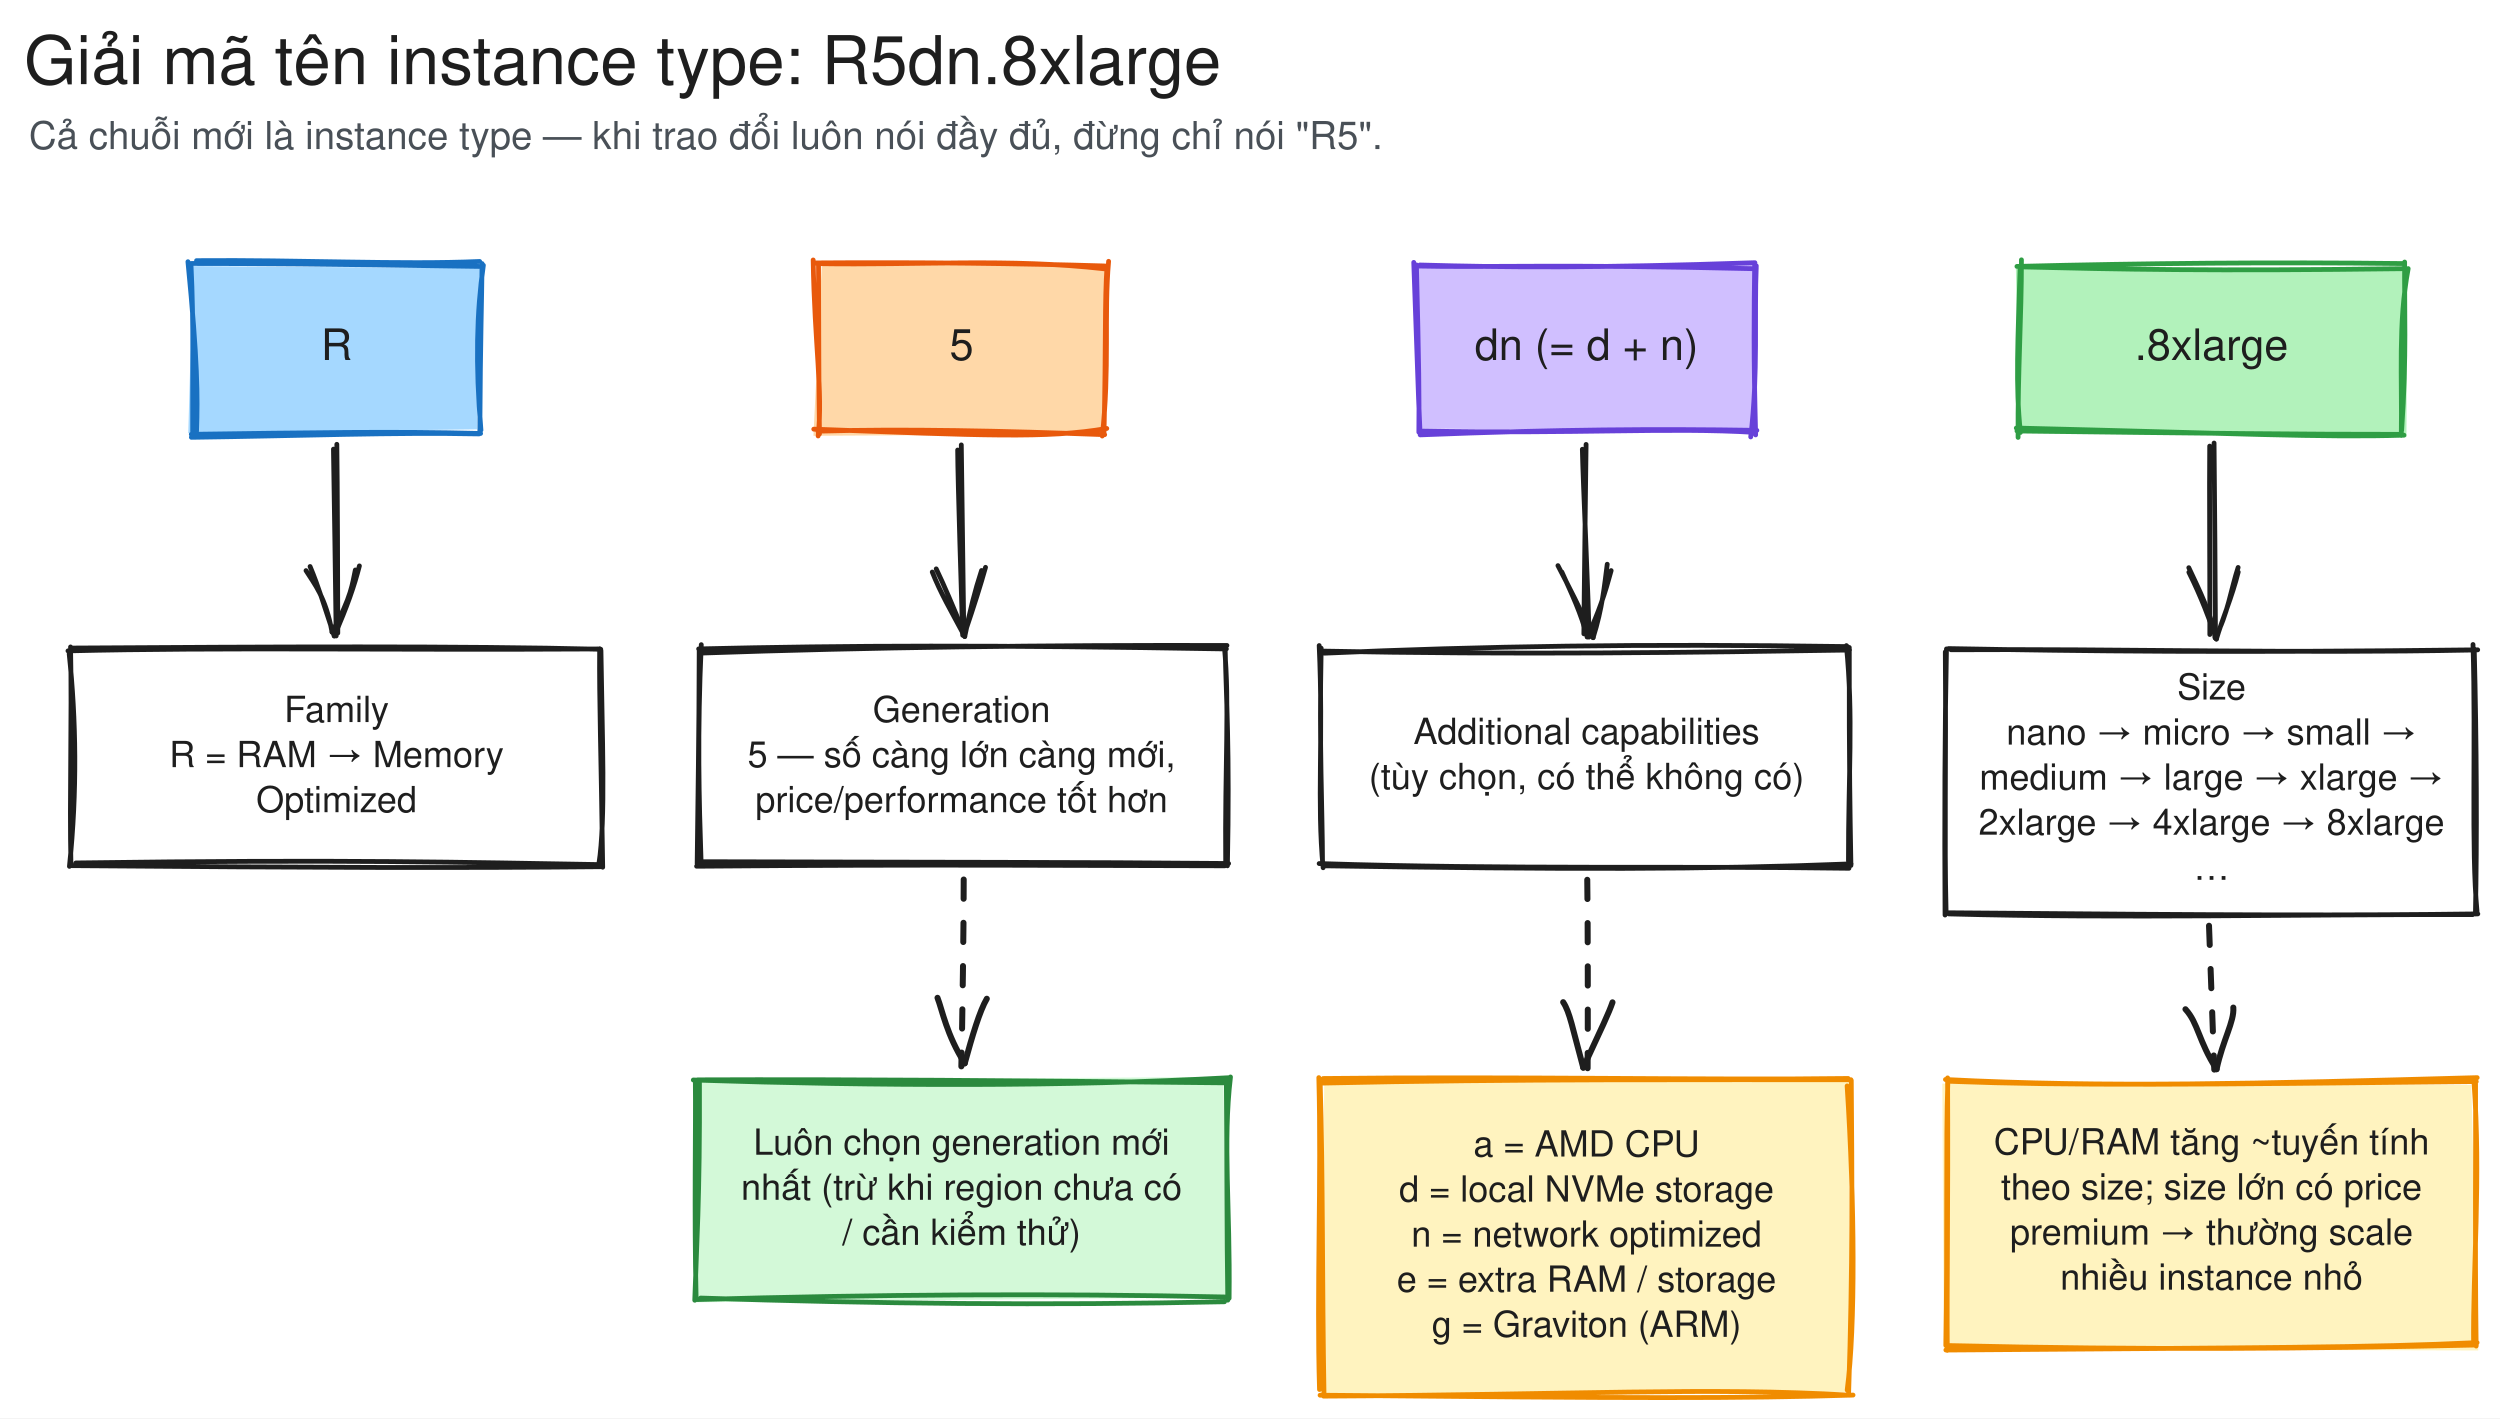
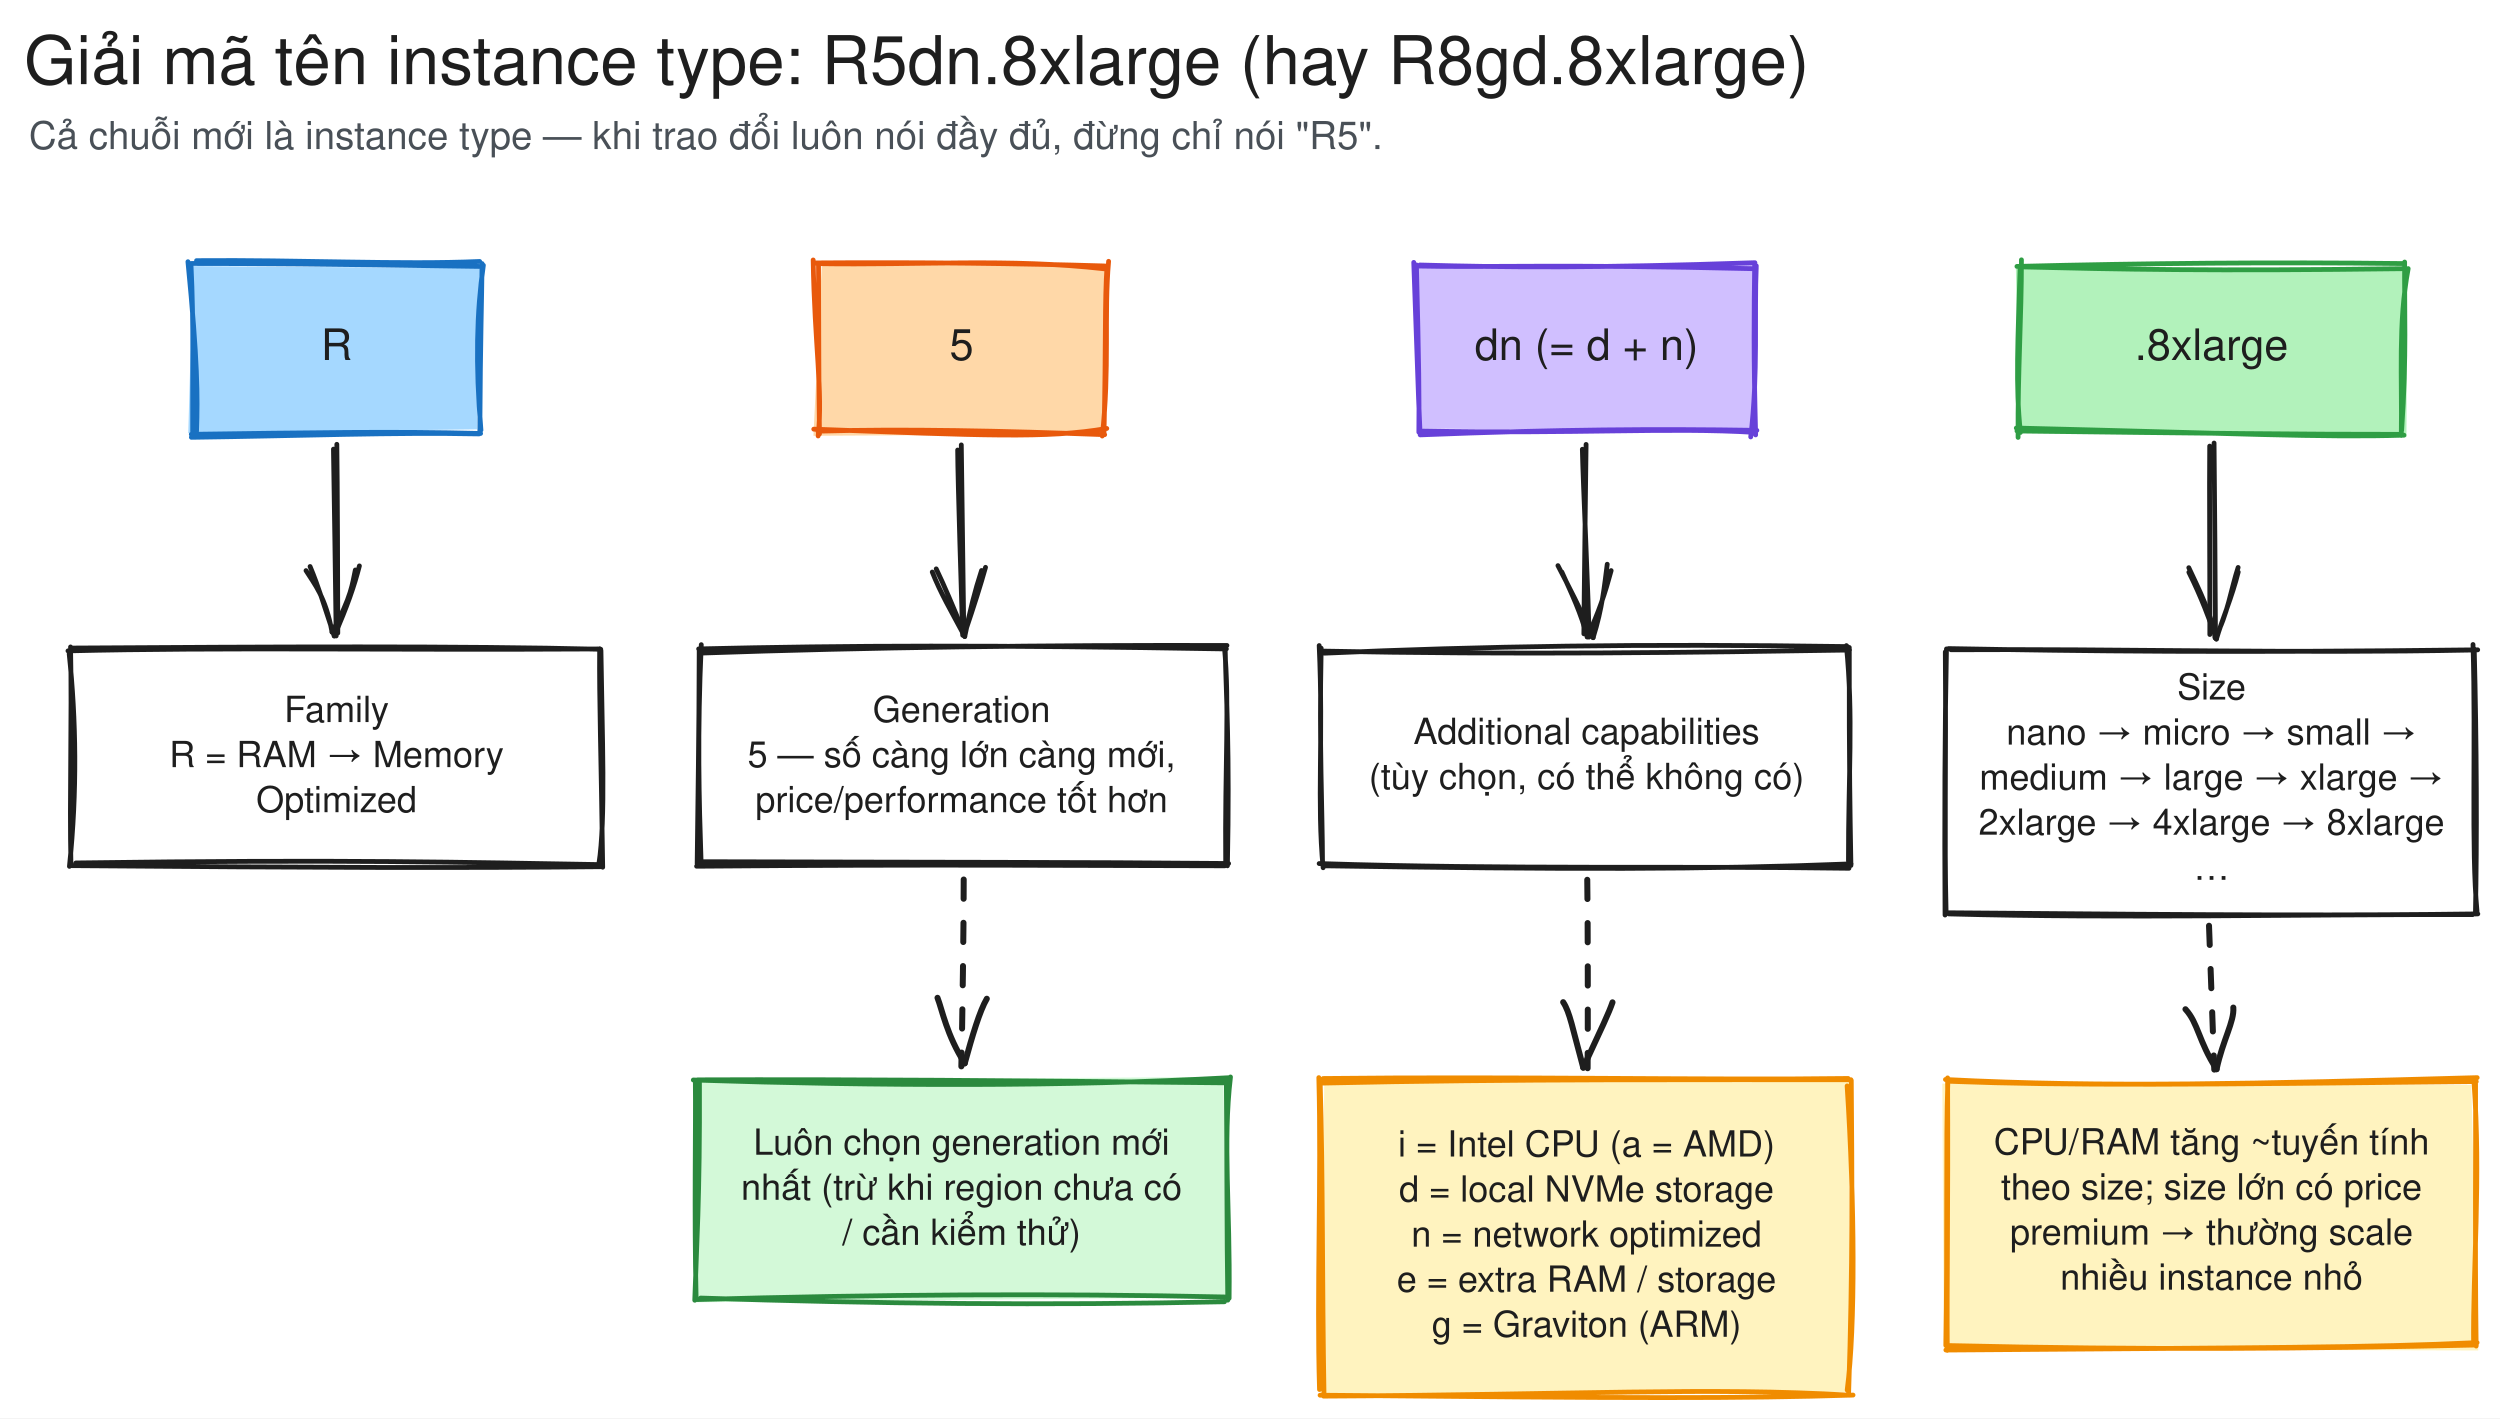
<svg xmlns="http://www.w3.org/2000/svg" version="1.1" viewBox="0 0 1040 590" width="1040" height="590">
  <defs>
    <style>
      @font-face {
        font-family: "Virgil";
        src: url("https://excalidraw.com/Virgil.woff2");
      }
      @font-face {
        font-family: "Cascadia";
        src: url("https://excalidraw.com/Cascadia.woff2");
      }
    </style>
  </defs>
  <rect x="0" y="0" width="1040" height="590" fill="#ffffff" />
-   <g transform="translate(10 10) rotate(0 263.2 17.5)">
-     <text x="0" y="25" font-family="Helvetica, Segoe UI Emoji" font-size="28px" fill="#1e1e1e" text-anchor="start" style="white-space: pre;" direction="ltr">Giải mã tên instance type: R5dn.8xlarge</text>
+   <g transform="translate(10 10) rotate(0 391.43 17.5)">
+     <text x="0" y="25" font-family="Helvetica, Segoe UI Emoji" font-size="28px" fill="#1e1e1e" text-anchor="start" style="white-space: pre;" direction="ltr">Giải mã tên instance type: R5dn.8xlarge (hay R8gd.8xlarge)</text>
  </g>
  <g transform="translate(12 48) rotate(0 288.32 10)">
    <text x="0" y="14" font-family="Helvetica, Segoe UI Emoji" font-size="16px" fill="#495057" text-anchor="start" style="white-space: pre;" direction="ltr">Cả chuỗi mới là instance type — khi trao đổi luôn nói đầy đủ, đừng chỉ nói "R5".</text>
  </g>
  <g stroke-linecap="round" transform="translate(80 110) rotate(0 60 35)">
    <path d="M0.3 0.69 L119.93 1.6 L118.47 68.6 L-1.69 70.15" stroke="none" stroke-width="0" fill="#a5d8ff" />
    <path d="M1.76 -1.57 C43.89 -1.97, 87.25 0.21, 119.54 -1.23 M-0.58 -0.39 C26.68 -0.37, 52.33 -0.26, 119.29 0.84 M121.08 0.34 C118.31 19.56, 117.76 41.61, 120.07 68.93 M120.54 -0.36 C120.39 15.54, 119.85 29.15, 119.61 69.44 M119.3 70.51 C83.52 69.78, 46.11 71.28, -0.38 71.92 M119.93 70.32 C84.16 69.38, 48.05 70.02, -0.42 70.68 M1.77 69.3 C2.24 54.88, 2.25 40.58, -1.82 -1.13 M0.15 69.48 C0.02 46.97, 0.7 25.39, -0.56 -0.23" stroke="#1971c2" stroke-width="2" fill="none" />
  </g>
  <g transform="translate(134.24 133.75) rotate(0 5.76 11.25)">
    <text x="5.76" y="16" font-family="Helvetica, Segoe UI Emoji" font-size="18px" fill="#1e1e1e" text-anchor="middle" style="white-space: pre;" direction="ltr">R</text>
  </g>
  <g stroke-linecap="round" transform="translate(340 110) rotate(0 60 35)">
    <path d="M1.95 -1.47 L121.28 0.22 L118.35 70.64 L-1.61 71.29" stroke="none" stroke-width="0" fill="#ffd8a8" />
    <path d="M-0.04 -0.33 C42.03 0.4, 80.11 -2.65, 119.65 1.85 M-0.71 -0.62 C42.49 -0.96, 85.22 -0.41, 119.36 0.64 M121.18 -1.29 C119.21 20.7, 121.66 43.79, 118.53 71.39 M120.54 0.46 C119.49 15.79, 120.14 31.74, 119.27 70.03 M120.42 68.24 C95.62 72.52, 68.96 71.14, -1.47 68.53 M119.54 70.82 C77.99 69.25, 35.46 68.33, 0.23 69.37 M0.35 71.37 C2.36 52.71, -1.13 33.72, -1.72 -1.85 M0.9 70.54 C0.57 49.35, 0.65 29.81, 0.5 0.21" stroke="#e8590c" stroke-width="2" fill="none" />
  </g>
  <g transform="translate(394.24 133.75) rotate(0 5.76 11.25)">
    <text x="5.76" y="16" font-family="Helvetica, Segoe UI Emoji" font-size="18px" fill="#1e1e1e" text-anchor="middle" style="white-space: pre;" direction="ltr">5</text>
  </g>
  <g stroke-linecap="round" transform="translate(590 110) rotate(0 70 35)">
    <path d="M-0.03 0.23 L140.65 -0.53 L141.07 69.58 L0.51 68.26" stroke="none" stroke-width="0" fill="#d0bfff" />
    <path d="M-1.41 0.65 C29.09 1.38, 57.83 -0.2, 140.6 1.8 M0.63 0.24 C37.31 1.26, 72.23 1.58, 140.04 -0.71 M140.61 0.57 C139.73 20.62, 141.44 45.34, 138.3 71.76 M139.94 0.23 C139.69 19.4, 139.43 38.38, 140.34 70.92 M139.94 69.87 C104.5 67.7, 66.33 70.6, 1.34 69.29 M140.85 69.03 C99.09 68.36, 58.5 68.61, 0.79 70.9 M0.65 68.06 C-0.11 52.34, -0.57 34.01, -1.88 -0.84 M0.24 69.79 C0.44 55.86, 0.24 41.72, -0.77 0.2" stroke="#6741d9" stroke-width="2" fill="none" />
  </g>
  <g transform="translate(615.9 133.75) rotate(0 44.1 11.25)">
    <text x="44.1" y="16" font-family="Helvetica, Segoe UI Emoji" font-size="18px" fill="#1e1e1e" text-anchor="middle" style="white-space: pre;" direction="ltr">dn (= d + n)</text>
  </g>
  <g stroke-linecap="round" transform="translate(840 110) rotate(0 80 35)">
    <path d="M-1.4 1.72 L161.42 1.7 L161.08 71.85 L-0.21 70.1" stroke="none" stroke-width="0" fill="#b2f2bb" />
    <path d="M1.08 1.03 C40.84 2.02, 79.77 2.81, 159.71 1.77 M-0.95 0.83 C51.9 -0.51, 105.67 -1, 159.65 -0.36 M161.8 1.74 C157.57 24.64, 159.32 46.68, 158.94 71.16 M160.33 -0.99 C160.13 17.9, 161.24 37.62, 159.08 69.07 M160.05 71.03 C126.46 72.1, 89.22 70.23, -1.22 68.07 M159.28 70.69 C117.73 70.73, 76.86 70.23, -0.93 69.29 M-0.48 71.96 C-0.64 44.79, 0.93 21.79, 0.92 -1.91 M0.51 69.9 C-1.61 50.85, -0.5 31.03, 0.38 0.64" stroke="#2f9e44" stroke-width="2" fill="none" />
  </g>
  <g transform="translate(884.99 133.75) rotate(0 35.01 11.25)">
    <text x="35.01" y="16" font-family="Helvetica, Segoe UI Emoji" font-size="18px" fill="#1e1e1e" text-anchor="middle" style="white-space: pre;" direction="ltr">.8xlarge</text>
  </g>
  <g stroke-linecap="round" transform="translate(30 270) rotate(0 110 45)">
    <path d="M0.44 -0.93 L218.94 1.51 L219.48 91.15 L1.62 91.52" stroke="none" stroke-width="0" fill="#ffffff" />
    <path d="M-1.72 0.76 C63.2 -0.8, 129.99 0.49, 218.71 -0.03 M0.3 -0.41 C81.72 -0.92, 162.83 -1.35, 219.91 0.09 M219.99 0.64 C220.46 35.82, 222.02 71.1, 219.13 89.41 M219.45 -0.13 C219.26 21.29, 220.08 44.3, 220.72 90.76 M219.26 89.67 C164.88 88.78, 113.52 87.44, 1.56 88.99 M219.74 90.55 C162.66 91.1, 103.45 90.97, -0.52 90.1 M-1.11 90.41 C2.13 59.28, 1.65 29.19, -1.22 1.99 M-0.49 90.04 C-1.15 60.66, -0.01 29.85, -0.65 -0.87" stroke="#1e1e1e" stroke-width="2" fill="none" />
  </g>
  <g transform="translate(74.225 286.875) rotate(0 65.775 28.125)">
    <text x="65.775" y="13.5" font-family="Helvetica, Segoe UI Emoji" font-size="15px" fill="#1e1e1e" text-anchor="middle" style="white-space: pre;" direction="ltr">Family</text>
    <text x="65.775" y="32.25" font-family="Helvetica, Segoe UI Emoji" font-size="15px" fill="#1e1e1e" text-anchor="middle" style="white-space: pre;" direction="ltr">R = RAM → Memory</text>
    <text x="65.775" y="51" font-family="Helvetica, Segoe UI Emoji" font-size="15px" fill="#1e1e1e" text-anchor="middle" style="white-space: pre;" direction="ltr">Optimized</text>
  </g>
  <g stroke-linecap="round" transform="translate(290 270) rotate(0 110 45)">
    <path d="M-1.52 -0.38 L218.86 0.41 L218.48 91.85 L1.04 88.4" stroke="none" stroke-width="0" fill="#ffffff" />
    <path d="M1.31 1.69 C72.57 -0.78, 144.28 -1.66, 220.41 -1.49 M0.64 -0.05 C62.23 -1.5, 123.21 -1.73, 220.16 -0.04 M219.36 -0.87 C221.56 22.98, 219.52 47.68, 219.89 89.43 M219.66 -0.57 C220.1 21.16, 221.59 40.91, 220.6 90.17 M221.09 89.22 C159.09 88.63, 98.87 88.76, 1.51 88.47 M219.53 90.17 C159.15 90.1, 97.54 89.51, -0.21 90.35 M1.67 89.19 C0.76 62.35, 0.06 35.16, 1.73 -1.82 M0.02 89.28 C0.26 63.79, 0.83 37.61, 0.87 0.38" stroke="#1e1e1e" stroke-width="2" fill="none" />
  </g>
  <g transform="translate(303.7 286.875) rotate(0 96.3 28.125)">
    <text x="96.3" y="13.5" font-family="Helvetica, Segoe UI Emoji" font-size="15px" fill="#1e1e1e" text-anchor="middle" style="white-space: pre;" direction="ltr">Generation</text>
    <text x="96.3" y="32.25" font-family="Helvetica, Segoe UI Emoji" font-size="15px" fill="#1e1e1e" text-anchor="middle" style="white-space: pre;" direction="ltr">5 — số càng lớn càng mới,</text>
    <text x="96.3" y="51" font-family="Helvetica, Segoe UI Emoji" font-size="15px" fill="#1e1e1e" text-anchor="middle" style="white-space: pre;" direction="ltr">price/performance tốt hơn</text>
  </g>
  <g stroke-linecap="round" transform="translate(550 270) rotate(0 110 45)">
    <path d="M-0.84 -0.89 L221.79 -1.41 L219.71 90.32 L-1.25 89.97" stroke="none" stroke-width="0" fill="#ffffff" />
    <path d="M0.95 1.72 C66.59 -1.17, 131.94 -2.29, 218.56 -1.02 M-0.3 0.85 C78.97 2.46, 157.58 1.42, 219.41 0.41 M218.09 -1.43 C221.03 27.53, 218.89 53.15, 218.96 88.09 M219.3 -0.65 C219.39 18.76, 219.03 37.71, 219.98 90.04 M219.17 91.2 C148.16 90.17, 76.37 91.74, -1.23 89.24 M220.07 89.37 C160.11 91.76, 101.18 91.71, 0.46 90.17 M0.42 90.98 C-2.21 63.7, 0.56 37.94, -1.22 -1.45 M0.16 89.04 C0.11 65.72, -1.26 41.46, -0.39 -0.35" stroke="#1e1e1e" stroke-width="2" fill="none" />
  </g>
  <g transform="translate(567.225 296.25) rotate(0 92.775 18.75)">
    <text x="92.775" y="13.25" font-family="Helvetica, Segoe UI Emoji" font-size="15px" fill="#1e1e1e" text-anchor="middle" style="white-space: pre;" direction="ltr">Additional capabilities</text>
    <text x="92.775" y="32" font-family="Helvetica, Segoe UI Emoji" font-size="15px" fill="#1e1e1e" text-anchor="middle" style="white-space: pre;" direction="ltr">(tùy chọn, có thể không có)</text>
  </g>
  <g stroke-linecap="round" transform="translate(810 270) rotate(0 110 54.875)">
    <path d="M1.29 1.03 L220.25 1.79 L221.82 109.85 L-1.82 109.41" stroke="none" stroke-width="0" fill="#ffffff" />
    <path d="M1.61 0.3 C71.71 -0.16, 142.94 1.92, 219.02 0.4 M0.58 -0.19 C57.82 0.85, 115.69 1.6, 220.72 0.33 M218.77 -1.89 C220.01 39.44, 217.96 82.9, 220.44 109.18 M219.28 -0.04 C220.27 39.44, 220.44 79.02, 219.78 110.22 M218.64 110.47 C145.37 110.3, 72.85 112.12, 0.73 110.19 M220.77 110.18 C169.49 110.86, 118.19 110.75, -0.23 109.71 M-0.43 109.29 C-1.2 78.44, -0.39 47.25, -0.75 1.2 M-0.86 110.65 C-1.09 71.85, -0.97 32.82, -0.27 -0.05" stroke="#1e1e1e" stroke-width="2" fill="none" />
  </g>
  <g transform="translate(822.875 278) rotate(0 97.125 46.875)">
    <text x="97.125" y="13" font-family="Helvetica, Segoe UI Emoji" font-size="15px" fill="#1e1e1e" text-anchor="middle" style="white-space: pre;" direction="ltr">Size</text>
    <text x="97.125" y="31.75" font-family="Helvetica, Segoe UI Emoji" font-size="15px" fill="#1e1e1e" text-anchor="middle" style="white-space: pre;" direction="ltr">nano → micro → small →</text>
    <text x="97.125" y="50.5" font-family="Helvetica, Segoe UI Emoji" font-size="15px" fill="#1e1e1e" text-anchor="middle" style="white-space: pre;" direction="ltr">medium → large → xlarge →</text>
    <text x="97.125" y="69.25" font-family="Helvetica, Segoe UI Emoji" font-size="15px" fill="#1e1e1e" text-anchor="middle" style="white-space: pre;" direction="ltr">2xlarge → 4xlarge → 8xlarge</text>
    <text x="97.125" y="88" font-family="Helvetica, Segoe UI Emoji" font-size="15px" fill="#1e1e1e" text-anchor="middle" style="white-space: pre;" direction="ltr">…</text>
  </g>
  <g stroke-linecap="round" transform="translate(550 450) rotate(0 110 65)">
    <path d="M0.92 -1.95 L219.22 -0.27 L219.42 129.1 L-0.68 130.49" stroke="none" stroke-width="0" fill="#fff3bf" />
    <path d="M0.44 -1.34 C80.77 -2.25, 162.83 -0.58, 218.81 -1.36 M-0.56 0.58 C80.1 -1.26, 159.9 -0.76, 219.99 -0.84 M218.4 1.75 C221.56 50.93, 221.87 101.91, 218.43 128.27 M220.13 -0.56 C220.43 38.89, 220.8 76.34, 219.03 129.45 M219.58 130.41 C161.41 126.96, 105.66 130.24, 0.61 130.79 M220.86 130.35 C174.37 131.82, 129.5 131.67, -0.85 130.41 M-1.08 128.04 C-2.32 87.14, -0.24 40.65, -1.37 -1.71 M0.79 130.33 C-0.02 84.17, 0.37 39.72, -0.81 0.18" stroke="#f08c00" stroke-width="2" fill="none" />
  </g>
-   <g transform="translate(573.9 468.125) rotate(0 86.1 46.875)">
-     <text x="86.1" y="13" font-family="Helvetica, Segoe UI Emoji" font-size="15px" fill="#1e1e1e" text-anchor="middle" style="white-space: pre;" direction="ltr">a = AMD CPU</text>
+   <g transform="translate(573.9 468.12) rotate(0 86.1 46.88)">
+     <text x="86.1" y="13" font-family="Helvetica, Segoe UI Emoji" font-size="15px" fill="#1e1e1e" text-anchor="middle" style="white-space: pre;" direction="ltr">i = Intel CPU (a = AMD)</text>
    <text x="86.1" y="31.75" font-family="Helvetica, Segoe UI Emoji" font-size="15px" fill="#1e1e1e" text-anchor="middle" style="white-space: pre;" direction="ltr">d = local NVMe storage</text>
    <text x="86.1" y="50.5" font-family="Helvetica, Segoe UI Emoji" font-size="15px" fill="#1e1e1e" text-anchor="middle" style="white-space: pre;" direction="ltr">n = network optimized</text>
    <text x="86.1" y="69.25" font-family="Helvetica, Segoe UI Emoji" font-size="15px" fill="#1e1e1e" text-anchor="middle" style="white-space: pre;" direction="ltr">e = extra RAM / storage</text>
    <text x="86.1" y="88" font-family="Helvetica, Segoe UI Emoji" font-size="15px" fill="#1e1e1e" text-anchor="middle" style="white-space: pre;" direction="ltr">g = Graviton (ARM)</text>
  </g>
  <g stroke-linecap="round" transform="translate(290 450) rotate(0 110 45)">
    <path d="M0.22 -0.55 L218.9 -2 L220.61 89.67 L-0.9 91.76" stroke="none" stroke-width="0" fill="#d3f9d8" />
    <path d="M-1.58 -0.72 C75.6 1.81, 153.38 2.06, 221.47 -1.68 M0.25 -0.78 C65.13 -1.05, 129.85 -0.48, 220.39 0.47 M221.88 -1.98 C218.63 25.6, 221.78 51.76, 221.31 90.08 M220.16 -0.26 C220.44 30.12, 220.33 62.95, 220.76 90.86 M219.37 91.53 C146.14 93.14, 73.18 92.35, 1.46 89.99 M220.32 89.56 C147.56 87.95, 74.33 88.49, -0.7 90.63 M-0.98 90.9 C-0.33 69.31, 1.19 48.45, 0.97 -0.03 M-0.43 89.45 C-1.26 54.36, -0.49 18.75, -0.74 -0.43" stroke="#2b8a3e" stroke-width="2" fill="none" />
  </g>
  <g transform="translate(303.25 466.875) rotate(0 96.75 28.125)">
    <text x="96.75" y="13.5" font-family="Helvetica, Segoe UI Emoji" font-size="15px" fill="#1e1e1e" text-anchor="middle" style="white-space: pre;" direction="ltr">Luôn chọn generation mới</text>
    <text x="96.75" y="32.25" font-family="Helvetica, Segoe UI Emoji" font-size="15px" fill="#1e1e1e" text-anchor="middle" style="white-space: pre;" direction="ltr">nhất (trừ khi region chưa có</text>
    <text x="96.75" y="51" font-family="Helvetica, Segoe UI Emoji" font-size="15px" fill="#1e1e1e" text-anchor="middle" style="white-space: pre;" direction="ltr">/ cần kiểm thử)</text>
  </g>
  <g stroke-linecap="round" transform="translate(810 450) rotate(0 110 55)">
    <path d="M-1.99 0.79 L218.06 1.36 L220.95 111.8 L-1.38 111.2" stroke="none" stroke-width="0" fill="#fff3bf" />
    <path d="M-0.69 -0.92 C65.86 2.5, 129.32 0.8, 220.5 -1.7 M0.86 -0.18 C51.01 1.7, 102.85 1.18, 220.12 -0.08 M219.16 -0.12 C222.11 39.98, 218.66 78.65, 219.02 109.52 M219.83 0.92 C219.99 31.63, 219.49 62.27, 220.08 109.96 M220.47 108.52 C176.09 110.65, 132.32 110.6, -0.51 111.62 M220.14 109.53 C151.74 111.06, 83.42 111.69, -0.17 109.74 M0.07 111.77 C-0.15 82.34, 0.45 54.65, 0.2 -1.6 M-0.54 109.68 C0.2 67.85, -0.57 23.83, 0.28 0.66" stroke="#f08c00" stroke-width="2" fill="none" />
  </g>
  <g transform="translate(825.425 467.5) rotate(0 94.575 37.5)">
    <text x="94.575" y="12.75" font-family="Helvetica, Segoe UI Emoji" font-size="15px" fill="#1e1e1e" text-anchor="middle" style="white-space: pre;" direction="ltr">CPU/RAM tăng ~tuyến tính</text>
    <text x="94.575" y="31.5" font-family="Helvetica, Segoe UI Emoji" font-size="15px" fill="#1e1e1e" text-anchor="middle" style="white-space: pre;" direction="ltr">theo size; size lớn có price</text>
    <text x="94.575" y="50.25" font-family="Helvetica, Segoe UI Emoji" font-size="15px" fill="#1e1e1e" text-anchor="middle" style="white-space: pre;" direction="ltr">premium → thường scale</text>
    <text x="94.575" y="69" font-family="Helvetica, Segoe UI Emoji" font-size="15px" fill="#1e1e1e" text-anchor="middle" style="white-space: pre;" direction="ltr">nhiều instance nhỏ</text>
  </g>
  <g stroke-linecap="round">
    <g transform="translate(140 186) rotate(0 0 39)">
      <path d="M0.12 -1.17 C0.34 11.63, 0.54 64.05, 0.52 77.36 M-1.28 0.84 C-1.1 13.72, -0.24 65.92, -0.15 78.56" stroke="#1e1e1e" stroke-width="2" fill="none" />
    </g>
    <g transform="translate(140 186) rotate(0 0 39)">
      <path d="M-12.7 51.37 C-9.24 56.98, -4.62 62.07, -1.86 76.98 M-11.01 49.66 C-7.54 57.95, -4.94 66.56, -0.97 78.55" stroke="#1e1e1e" stroke-width="2" fill="none" />
    </g>
    <g transform="translate(140 186) rotate(0 0 39)">
      <path d="M7.82 51.11 C6.54 56.81, 6.41 61.95, -1.86 76.98 M9.51 49.41 C7.39 57.71, 4.41 66.39, -0.97 78.55" stroke="#1e1e1e" stroke-width="2" fill="none" />
    </g>
  </g>
  <g stroke-linecap="round">
    <g transform="translate(400 186) rotate(0 0 39)">
      <path d="M-0.1 -0.92 C0.05 12.05, 0.75 64.05, 0.94 77.16 M-1.61 1.21 C-1.55 14.36, 0.08 65.3, 0.48 78.26" stroke="#1e1e1e" stroke-width="2" fill="none" />
    </g>
    <g transform="translate(400 186) rotate(0 0 39)">
      <path d="M-12.18 51.96 C-8.81 60.55, -4.44 67.99, 1.33 78.8 M-10.53 50.65 C-7.04 57.95, -3.86 65.51, 1.21 77.8" stroke="#1e1e1e" stroke-width="2" fill="none" />
    </g>
    <g transform="translate(400 186) rotate(0 0 39)">
      <path d="M8.33 51.32 C5.46 60.09, 3.59 67.73, 1.33 78.8 M9.98 50.01 C7.86 57.56, 5.43 65.29, 1.21 77.8" stroke="#1e1e1e" stroke-width="2" fill="none" />
    </g>
  </g>
  <g stroke-linecap="round">
    <g transform="translate(660 186) rotate(0 0 39)">
      <path d="M-0.19 -1.12 C-0.33 11.72, -1.05 64.36, -1.11 77.67 M-1.74 0.9 C-1.5 13.87, 0.99 66.39, 1.02 79.04" stroke="#1e1e1e" stroke-width="2" fill="none" />
    </g>
    <g transform="translate(660 186) rotate(0 0 39)">
      <path d="M-11.9 49.3 C-7.38 58.01, -2.55 67.21, 2.73 79.27 M-10.27 51.95 C-6.15 61.05, -2.28 69.13, 0.27 78.95" stroke="#1e1e1e" stroke-width="2" fill="none" />
    </g>
    <g transform="translate(660 186) rotate(0 0 39)">
      <path d="M8.61 48.72 C7.46 57.56, 6.61 66.92, 2.73 79.27 M10.24 51.37 C7.78 60.57, 5.08 68.84, 0.27 78.95" stroke="#1e1e1e" stroke-width="2" fill="none" />
    </g>
  </g>
  <g stroke-linecap="round">
    <g transform="translate(920 186) rotate(0 0 39)">
      <path d="M-0.76 -0.42 C-0.96 12.61, -0.63 64.7, -0.71 77.96 M1.05 -1.69 C1.19 11.57, 1.63 66.29, 1.64 79.48" stroke="#1e1e1e" stroke-width="2" fill="none" />
    </g>
    <g transform="translate(920 186) rotate(0 0 39)">
      <path d="M-9.46 50.16 C-5.32 59.06, 0.24 70.01, 1.48 79.28 M-9.43 52.06 C-4.31 62.3, -0.83 71.72, 2.02 79.85" stroke="#1e1e1e" stroke-width="2" fill="none" />
    </g>
    <g transform="translate(920 186) rotate(0 0 39)">
      <path d="M11.06 50.06 C8.16 58.87, 6.68 69.85, 1.48 79.28 M11.1 51.96 C8.55 62.33, 4.37 71.79, 2.02 79.85" stroke="#1e1e1e" stroke-width="2" fill="none" />
    </g>
  </g>
  <g stroke-linecap="round">
    <g transform="translate(400 366) rotate(0 0 39)">
      <path d="M0.9 -0.12 C1.01 12.76, 0.25 64.7, -0.08 77.61" stroke="#1e1e1e" stroke-width="2.5" fill="none" stroke-dasharray="8 10" />
    </g>
    <g transform="translate(400 366) rotate(0 0 39)">
      <path d="M-10 49.09 C-8.05 54.06, -6.22 64.5, 1.33 76.35" stroke="#1e1e1e" stroke-width="2.5" fill="none" />
    </g>
    <g transform="translate(400 366) rotate(0 0 39)">
      <path d="M10.51 49.48 C7.56 54.51, 4.49 64.86, 1.33 76.35" stroke="#1e1e1e" stroke-width="2.5" fill="none" />
    </g>
  </g>
  <g stroke-linecap="round">
    <g transform="translate(660 366) rotate(0 0 39)">
      <path d="M0.3 -0.01 C0.56 13.01, 0.58 65.42, 0.45 78.38" stroke="#1e1e1e" stroke-width="2.5" fill="none" stroke-dasharray="8 10" />
    </g>
    <g transform="translate(660 366) rotate(0 0 39)">
      <path d="M-9.72 50.9 C-6.95 55.05, -5.88 61.61, -1.37 78.14" stroke="#1e1e1e" stroke-width="2.5" fill="none" />
    </g>
    <g transform="translate(660 366) rotate(0 0 39)">
      <path d="M10.8 50.97 C9.4 55.16, 6.29 61.7, -1.37 78.14" stroke="#1e1e1e" stroke-width="2.5" fill="none" />
    </g>
  </g>
  <g stroke-linecap="round">
    <g transform="translate(920 385.75) rotate(0 0 29.125)">
      <path d="M-1.05 -0.64 C-0.75 9.23, 0.86 49.49, 1.14 59.2" stroke="#1e1e1e" stroke-width="2.5" fill="none" stroke-dasharray="8 10" />
    </g>
    <g transform="translate(920 385.75) rotate(0 0 29.125)">
      <path d="M-10.85 34.09 C-5.53 39.88, -5.44 47.35, 2.09 59.04" stroke="#1e1e1e" stroke-width="2.5" fill="none" />
    </g>
    <g transform="translate(920 385.75) rotate(0 0 29.125)">
      <path d="M9.06 33.4 C9.51 39.18, 4.73 46.82, 2.09 59.04" stroke="#1e1e1e" stroke-width="2.5" fill="none" />
    </g>
  </g>
</svg>
